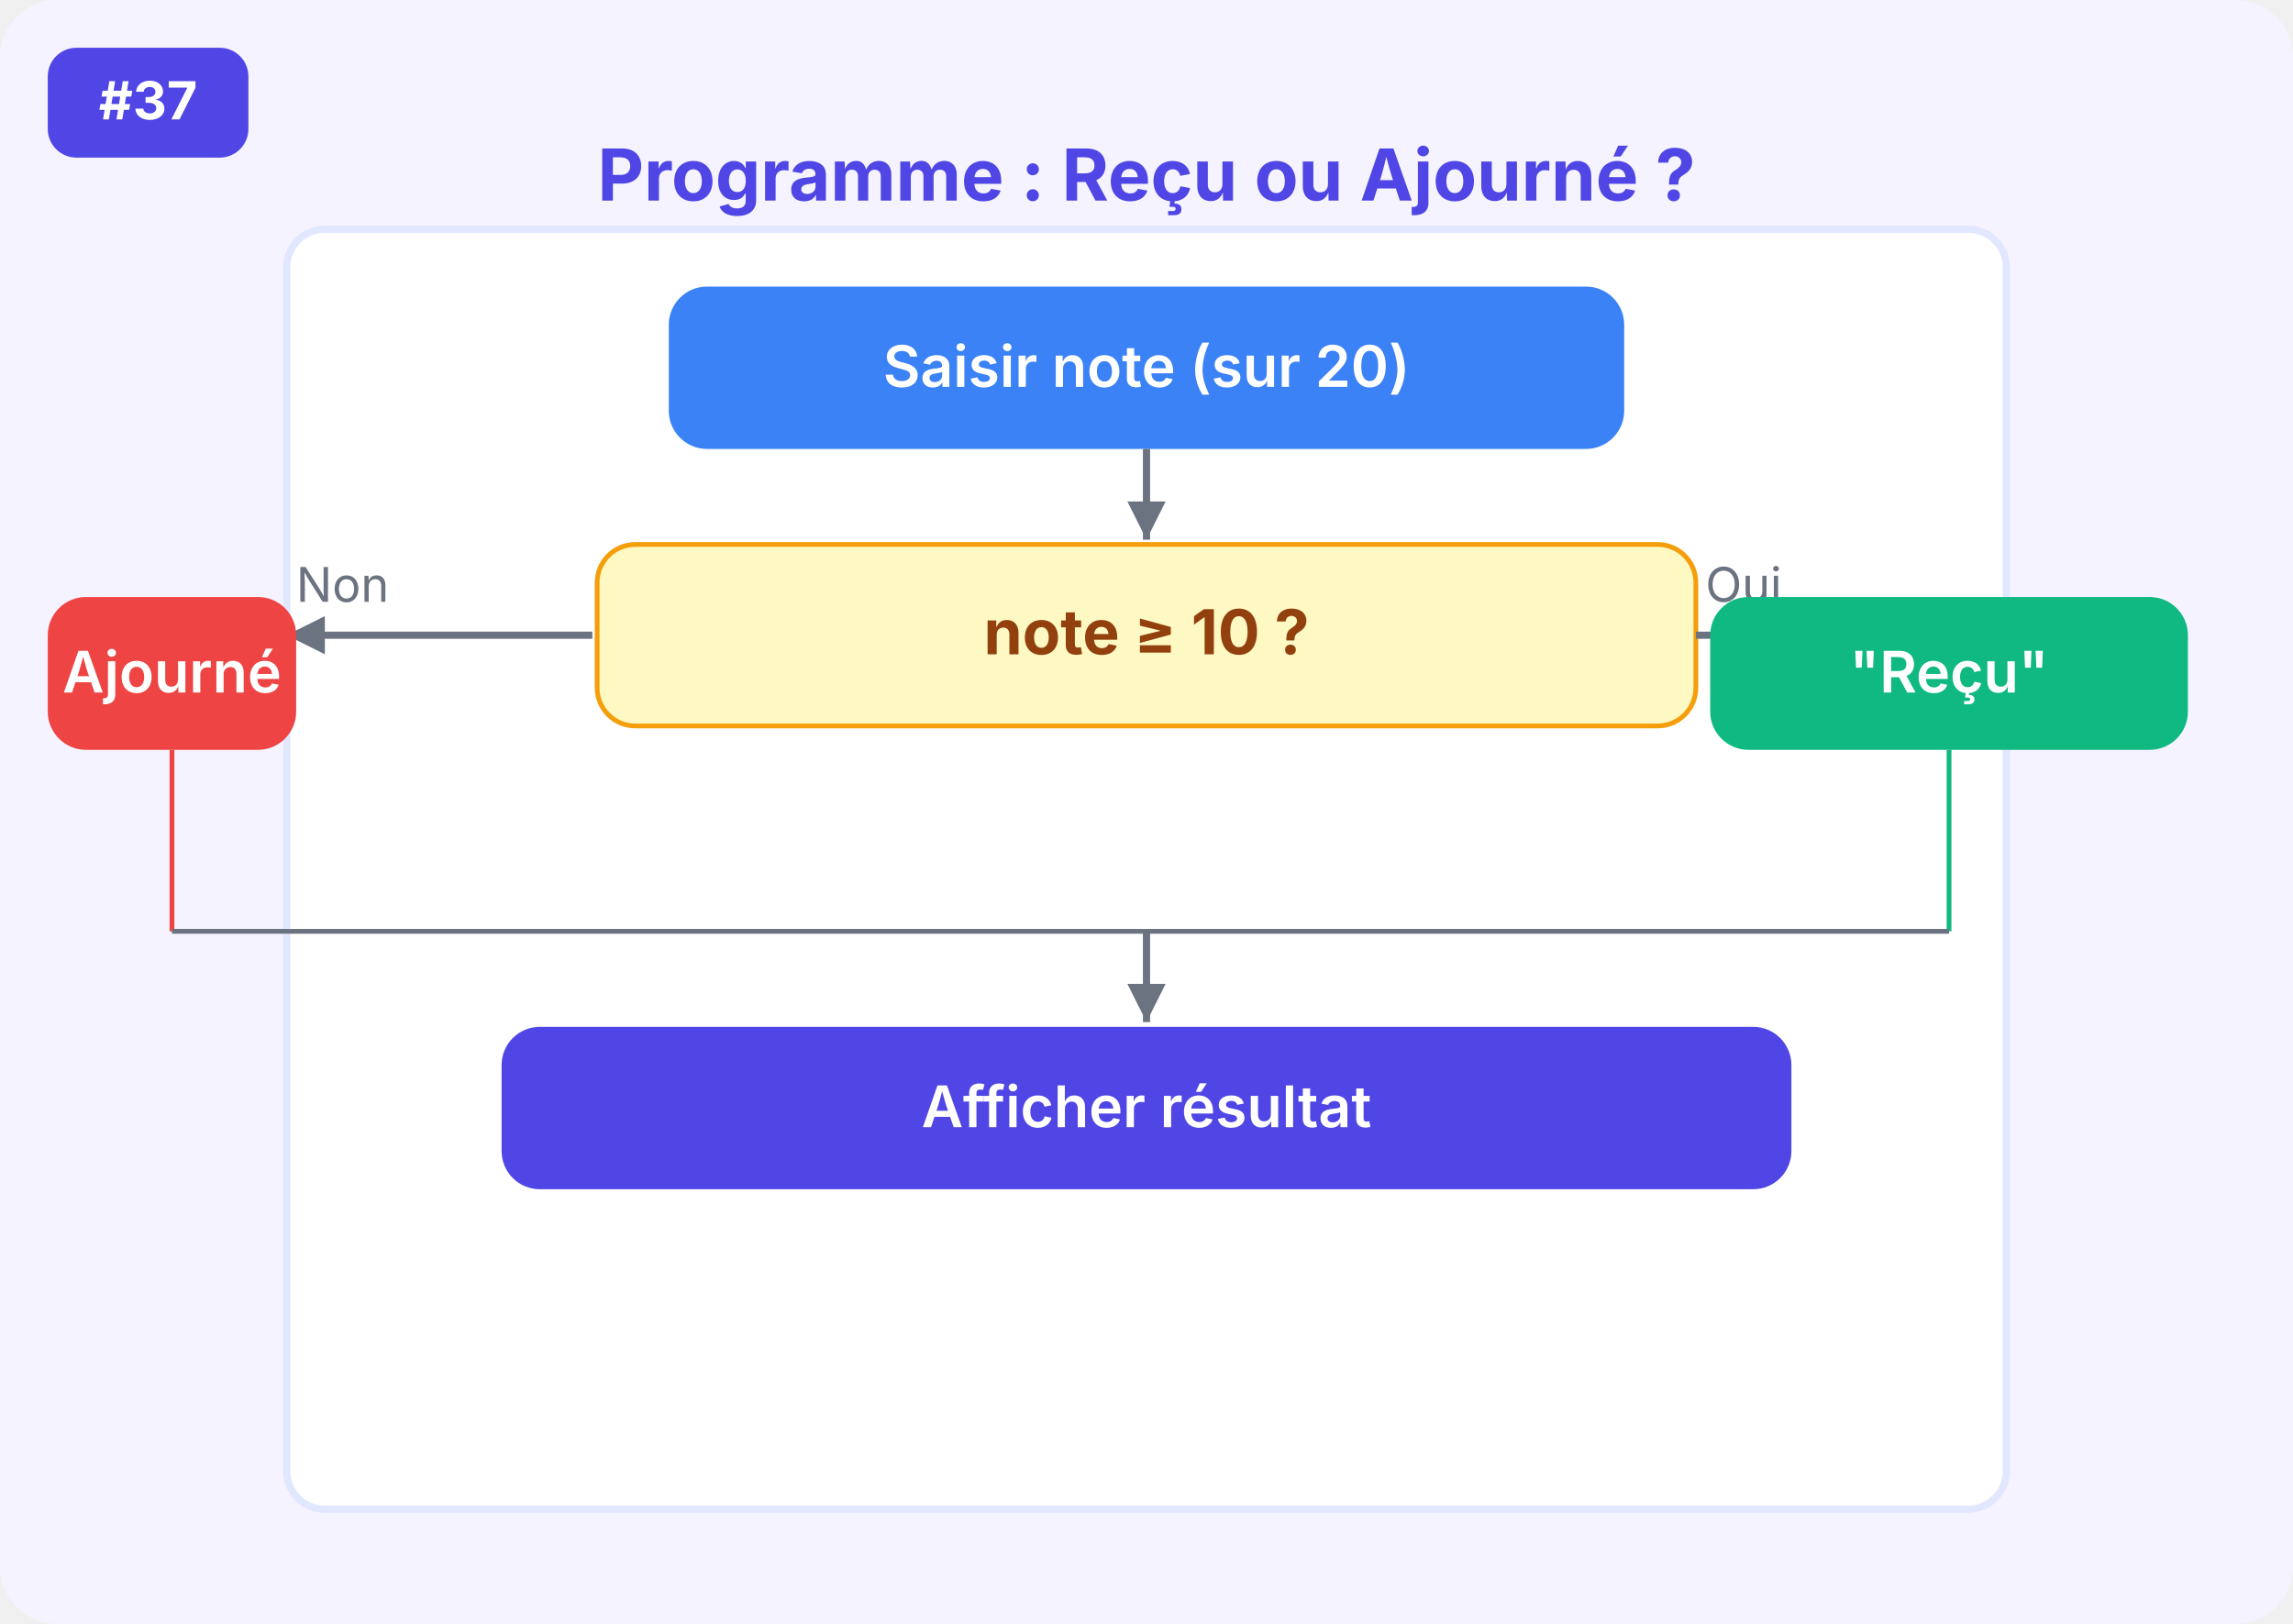
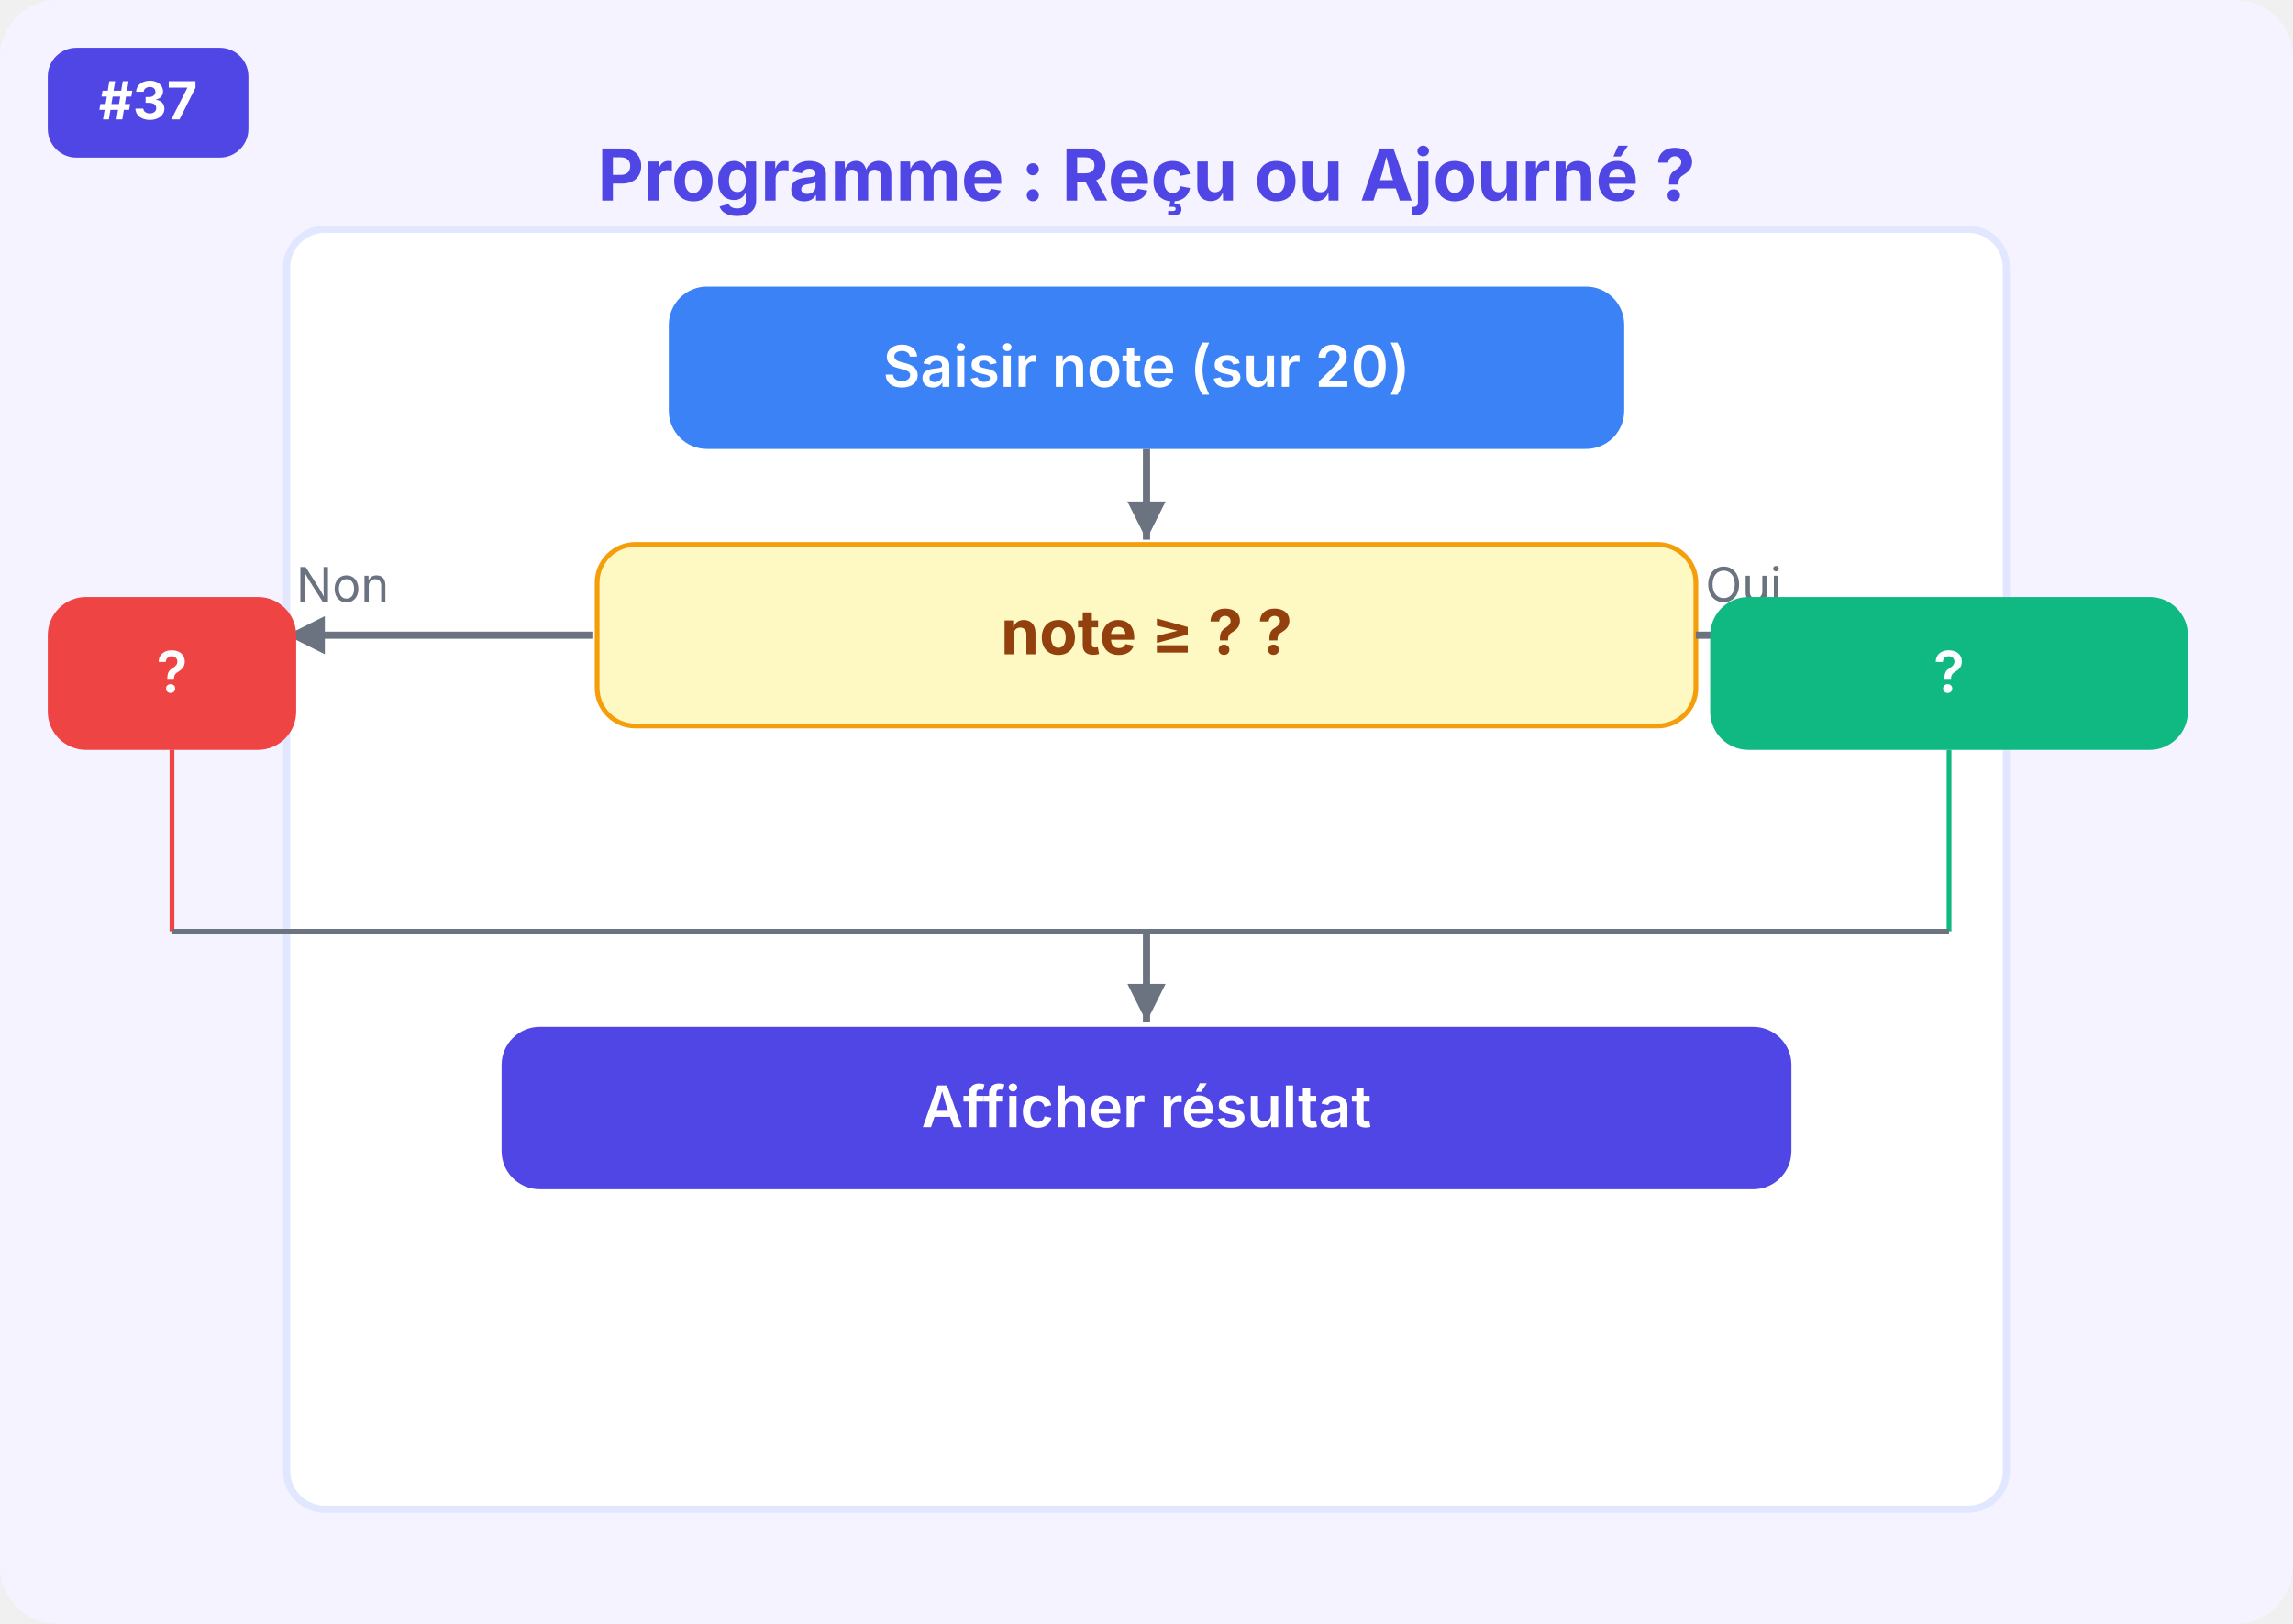
<svg xmlns="http://www.w3.org/2000/svg" width="480" height="340" font-family="Inter,Arial,sans-serif">
  <rect width="480" height="340" fill="#f5f3ff" rx="12" />
  <rect x="10" y="10" width="42" height="23" rx="6" fill="#4f46e5" />
  <text x="31" y="25" fill="white" font-size="11" font-weight="700" text-anchor="middle">#37</text>
  <rect x="60" y="48" width="360" height="268" rx="8" fill="white" stroke="#e0e7ff" stroke-width="1.5" />
  <text x="240" y="42" fill="#4f46e5" font-size="15" font-weight="700" text-anchor="middle">Programme : Reçu ou Ajourné ?</text>
  <rect x="140" y="60" width="200" height="34" rx="8" fill="#3b82f6" />
  <text x="240" y="81" fill="white" font-size="12" font-weight="600" text-anchor="middle">Saisir note (sur 20)</text>
  <line x1="240" y1="94" x2="240" y2="113" stroke="#6b7280" stroke-width="1.5" />
  <polygon points="240,113 236.0,105.0 244.0,105.0" fill="#6b7280" />
  <rect x="125" y="114" width="230" height="38" rx="8" fill="#fef9c3" stroke="#f59e0b" />
-   <text x="240" y="137" fill="#92400e" font-size="13" font-weight="700" text-anchor="middle">note ≥ 10 ?</text>
+   <text x="240" y="137" fill="#92400e" font-size="13" font-weight="700" text-anchor="middle">note ≥ ? ?</text>
  <line x1="124" y1="133" x2="60" y2="133" stroke="#6b7280" stroke-width="1.5" />
  <polygon points="60,133 68.0,129.0 68.0,137.0" fill="#6b7280" />
  <text x="62" y="126" fill="#6b7280" font-size="10" font-weight="400" text-anchor="start">Non</text>
  <line x1="355" y1="133" x2="415" y2="133" stroke="#6b7280" stroke-width="1.5" />
  <polygon points="415,133 407.0,137.0 407.0,129.0" fill="#6b7280" />
  <text x="357" y="126" fill="#6b7280" font-size="10" font-weight="400" text-anchor="start">Oui</text>
  <rect x="10" y="125" width="52" height="32" rx="8" fill="#ef4444" />
-   <text x="36" y="145" fill="white" font-size="12" font-weight="600" text-anchor="middle">Ajourné</text>
+   <text x="36" y="145" fill="white" font-size="12" font-weight="600" text-anchor="middle">?</text>
  <rect x="358" y="125" width="100" height="32" rx="8" fill="#10b981" />
-   <text x="408" y="145" fill="white" font-size="12" font-weight="600" text-anchor="middle">"Reçu"</text>
+   <text x="408" y="145" fill="white" font-size="12" font-weight="600" text-anchor="middle">?</text>
  <line x1="36" y1="157" x2="36" y2="195" stroke="#ef4444" stroke-width="1" />
  <line x1="408" y1="157" x2="408" y2="195" stroke="#10b981" stroke-width="1" />
  <line x1="36" y1="195" x2="408" y2="195" stroke="#6b7280" stroke-width="1" />
  <line x1="240" y1="195" x2="240" y2="214" stroke="#6b7280" stroke-width="1.5" />
  <polygon points="240,214 236.0,206.0 244.0,206.0" fill="#6b7280" />
  <rect x="105" y="215" width="270" height="34" rx="8" fill="#4f46e5" />
  <text x="240" y="236" fill="white" font-size="12" font-weight="600" text-anchor="middle">Afficher résultat</text>
</svg>
